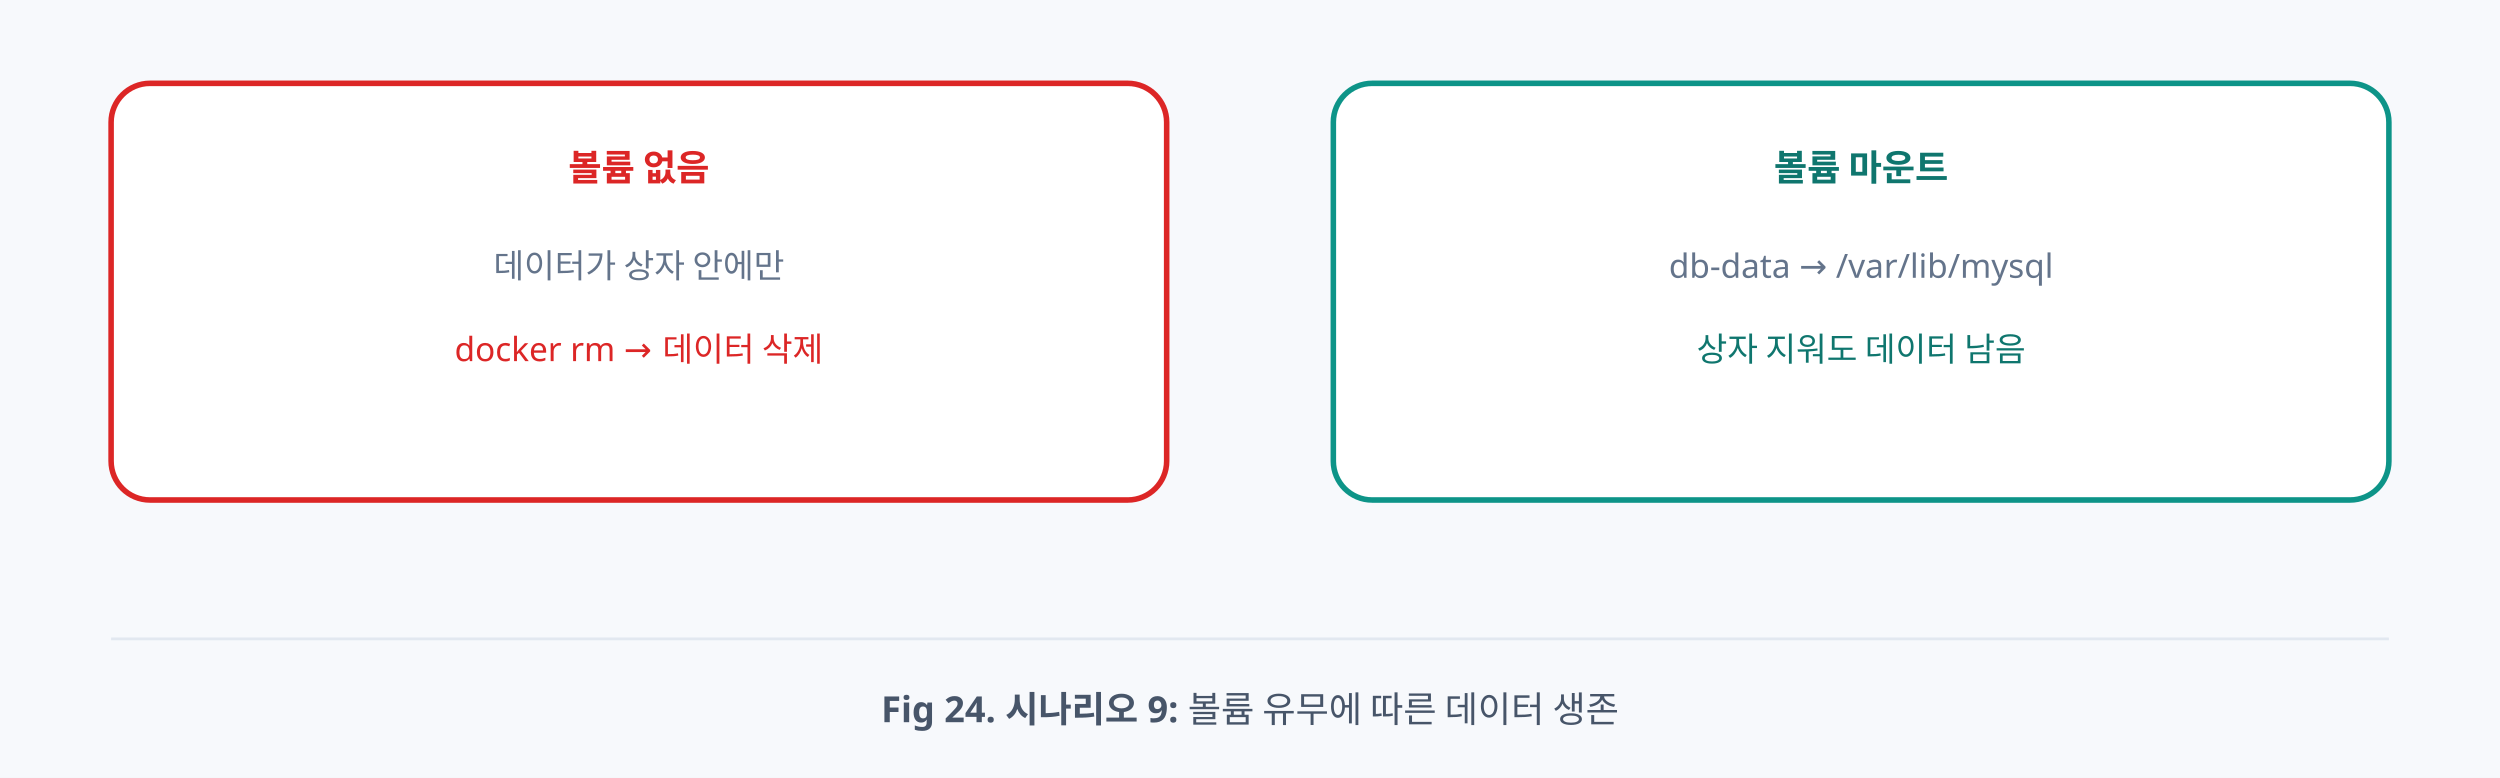
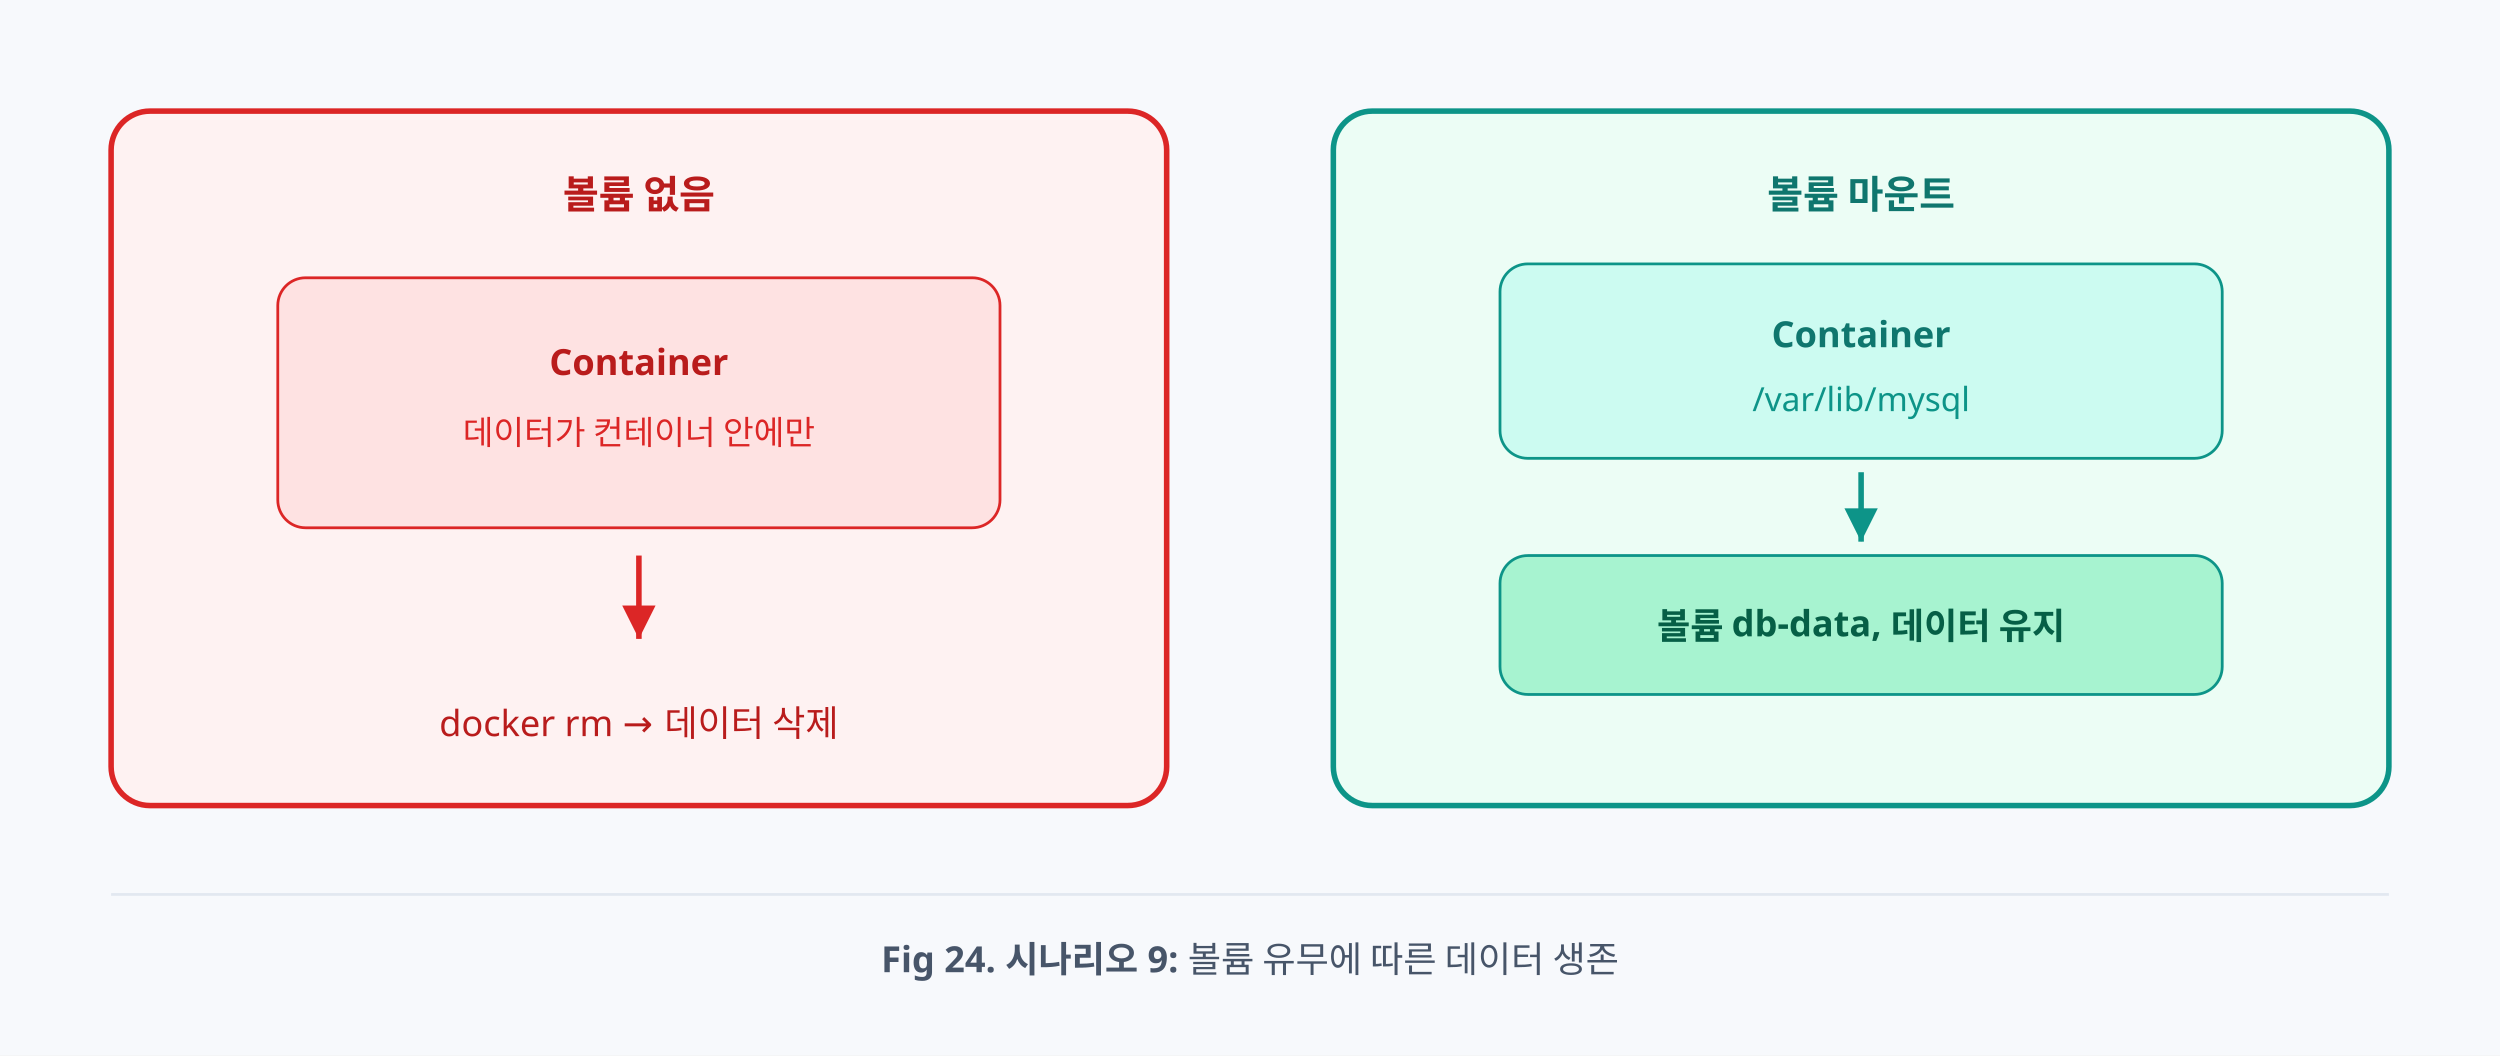
- <svg xmlns="http://www.w3.org/2000/svg" width="900" height="280" viewBox="0 0 900 280">
-   <rect width="900" height="280" fill="#F7F9FC" />
-   <rect x="40" y="30" width="380" height="150" rx="14" fill="#FFFFFF" stroke="#DC2626" stroke-width="2" />
-   <text x="230" y="65" text-anchor="middle" font-family="Apple SD Gothic Neo, Noto Sans KR, sans-serif" font-size="13" fill="#DC2626" font-weight="600">볼륨 없음</text>
-   <text x="230" y="100" text-anchor="middle" font-family="Apple SD Gothic Neo, Noto Sans KR, sans-serif" font-size="12" fill="#64748B">데이터가 상자 안에만</text>
-   <text x="230" y="130" text-anchor="middle" font-family="Apple SD Gothic Neo, Noto Sans KR, sans-serif" font-size="12" fill="#DC2626">docker rm → 데이터 삭제</text>
-   <rect x="480" y="30" width="380" height="150" rx="14" fill="#FFFFFF" stroke="#0D9488" stroke-width="2" />
-   <text x="670" y="65" text-anchor="middle" font-family="Apple SD Gothic Neo, Noto Sans KR, sans-serif" font-size="13" fill="#0F766E" font-weight="600">볼륨 마운트</text>
-   <text x="670" y="100" text-anchor="middle" font-family="Apple SD Gothic Neo, Noto Sans KR, sans-serif" font-size="12" fill="#64748B">db-data → /var/lib/mysql</text>
-   <text x="670" y="130" text-anchor="middle" font-family="Apple SD Gothic Neo, Noto Sans KR, sans-serif" font-size="12" fill="#0F766E">상자 지워도 데이터 남음</text>
-   <line x1="40" y1="230" x2="860" y2="230" stroke="#E2E8F0" stroke-width="1" />
-   <text x="450" y="260" text-anchor="middle" font-family="Apple SD Gothic Neo, Noto Sans KR, sans-serif" font-size="13" fill="#475569">
+ <svg xmlns="http://www.w3.org/2000/svg" width="900" height="380" viewBox="0 0 900 380">
+   <rect width="900" height="380" fill="#F7F9FC" />
+   <defs>
+     <marker id="r" markerWidth="8" markerHeight="8" refX="6" refY="3" orient="auto">
+       <path d="M0,0 L6,3 L0,6 Z" fill="#DC2626" />
+     </marker>
+     <marker id="g" markerWidth="8" markerHeight="8" refX="6" refY="3" orient="auto">
+       <path d="M0,0 L6,3 L0,6 Z" fill="#0D9488" />
+     </marker>
+   </defs>
+   <rect x="40" y="40" width="380" height="250" rx="14" fill="#FEF2F2" stroke="#DC2626" stroke-width="2" />
+   <text x="230" y="75" text-anchor="middle" font-family="Apple SD Gothic Neo, Noto Sans KR, sans-serif" font-size="14" fill="#B91C1C" font-weight="600">볼륨 없음</text>
+   <rect x="100" y="100" width="260" height="90" rx="10" fill="#FEE2E2" stroke="#DC2626" />
+   <text x="230" y="135" text-anchor="middle" font-family="Apple SD Gothic Neo, Noto Sans KR, sans-serif" font-size="13" fill="#B91C1C" font-weight="600">Container</text>
+   <text x="230" y="160" text-anchor="middle" font-family="Apple SD Gothic Neo, Noto Sans KR, sans-serif" font-size="12" fill="#DC2626">데이터가 컨테이너 안에만</text>
+   <path d="M230 200 V230" fill="none" stroke="#DC2626" stroke-width="2" marker-end="url(#r)" />
+   <text x="230" y="265" text-anchor="middle" font-family="Apple SD Gothic Neo, Noto Sans KR, sans-serif" font-size="13" fill="#B91C1C">docker rm → 데이터 삭제</text>
+   <rect x="480" y="40" width="380" height="250" rx="14" fill="#ECFDF5" stroke="#0D9488" stroke-width="2" />
+   <text x="670" y="75" text-anchor="middle" font-family="Apple SD Gothic Neo, Noto Sans KR, sans-serif" font-size="14" fill="#0F766E" font-weight="600">볼륨 마운트</text>
+   <rect x="540" y="95" width="260" height="70" rx="10" fill="#CCFBF1" stroke="#0D9488" />
+   <text x="670" y="125" text-anchor="middle" font-family="Apple SD Gothic Neo, Noto Sans KR, sans-serif" font-size="13" fill="#0F766E" font-weight="600">Container</text>
+   <text x="670" y="148" text-anchor="middle" font-family="Apple SD Gothic Neo, Noto Sans KR, sans-serif" font-size="12" fill="#0D9488">/var/lib/mysql</text>
+   <path d="M670 170 V195" fill="none" stroke="#0D9488" stroke-width="2" marker-end="url(#g)" />
+   <rect x="540" y="200" width="260" height="50" rx="10" fill="#A7F3D0" stroke="#0D9488" />
+   <text x="670" y="230" text-anchor="middle" font-family="Apple SD Gothic Neo, Noto Sans KR, sans-serif" font-size="13" fill="#065F46" font-weight="600">볼륨 db-data, 데이터 유지</text>
+   <line x1="40" y1="322" x2="860" y2="322" stroke="#E2E8F0" stroke-width="1" />
+   <text x="450" y="350" text-anchor="middle" font-family="Apple SD Gothic Neo, Noto Sans KR, sans-serif" font-size="13" fill="#475569">
    <tspan font-weight="600">Fig 24. 시나리오 9:</tspan>
    <tspan> 볼륨 유무에 따른 데이터 생존</tspan>
  </text>
</svg>
